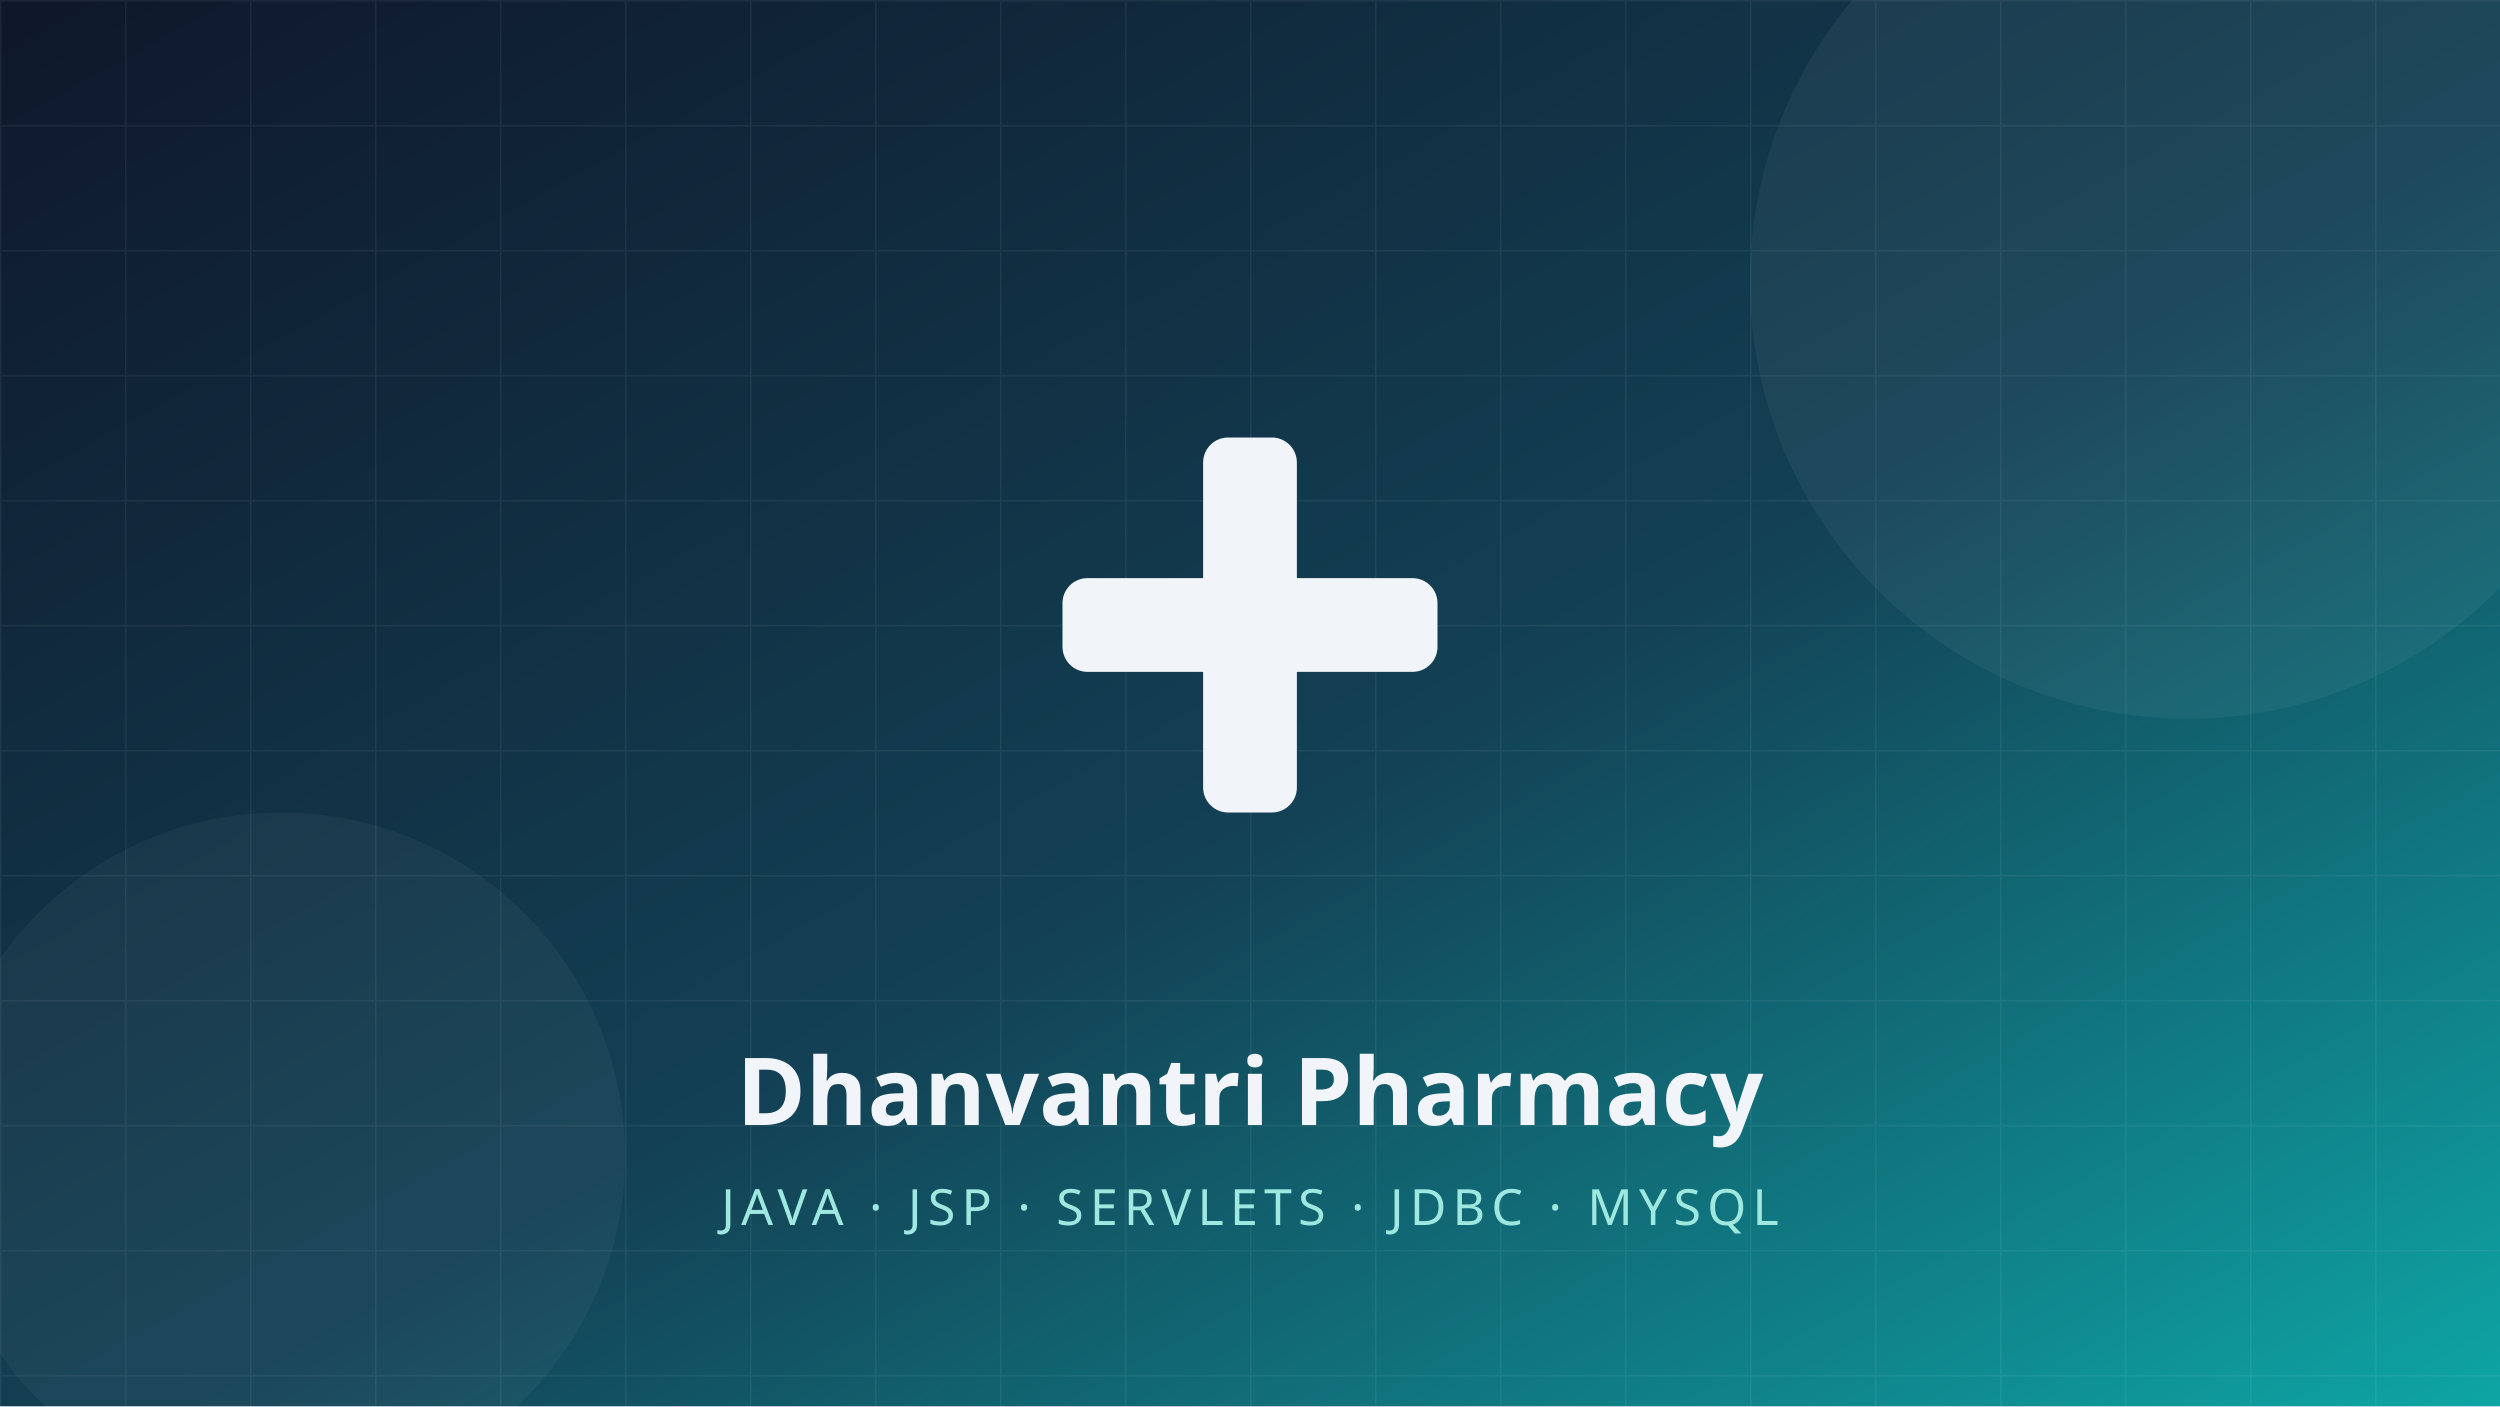
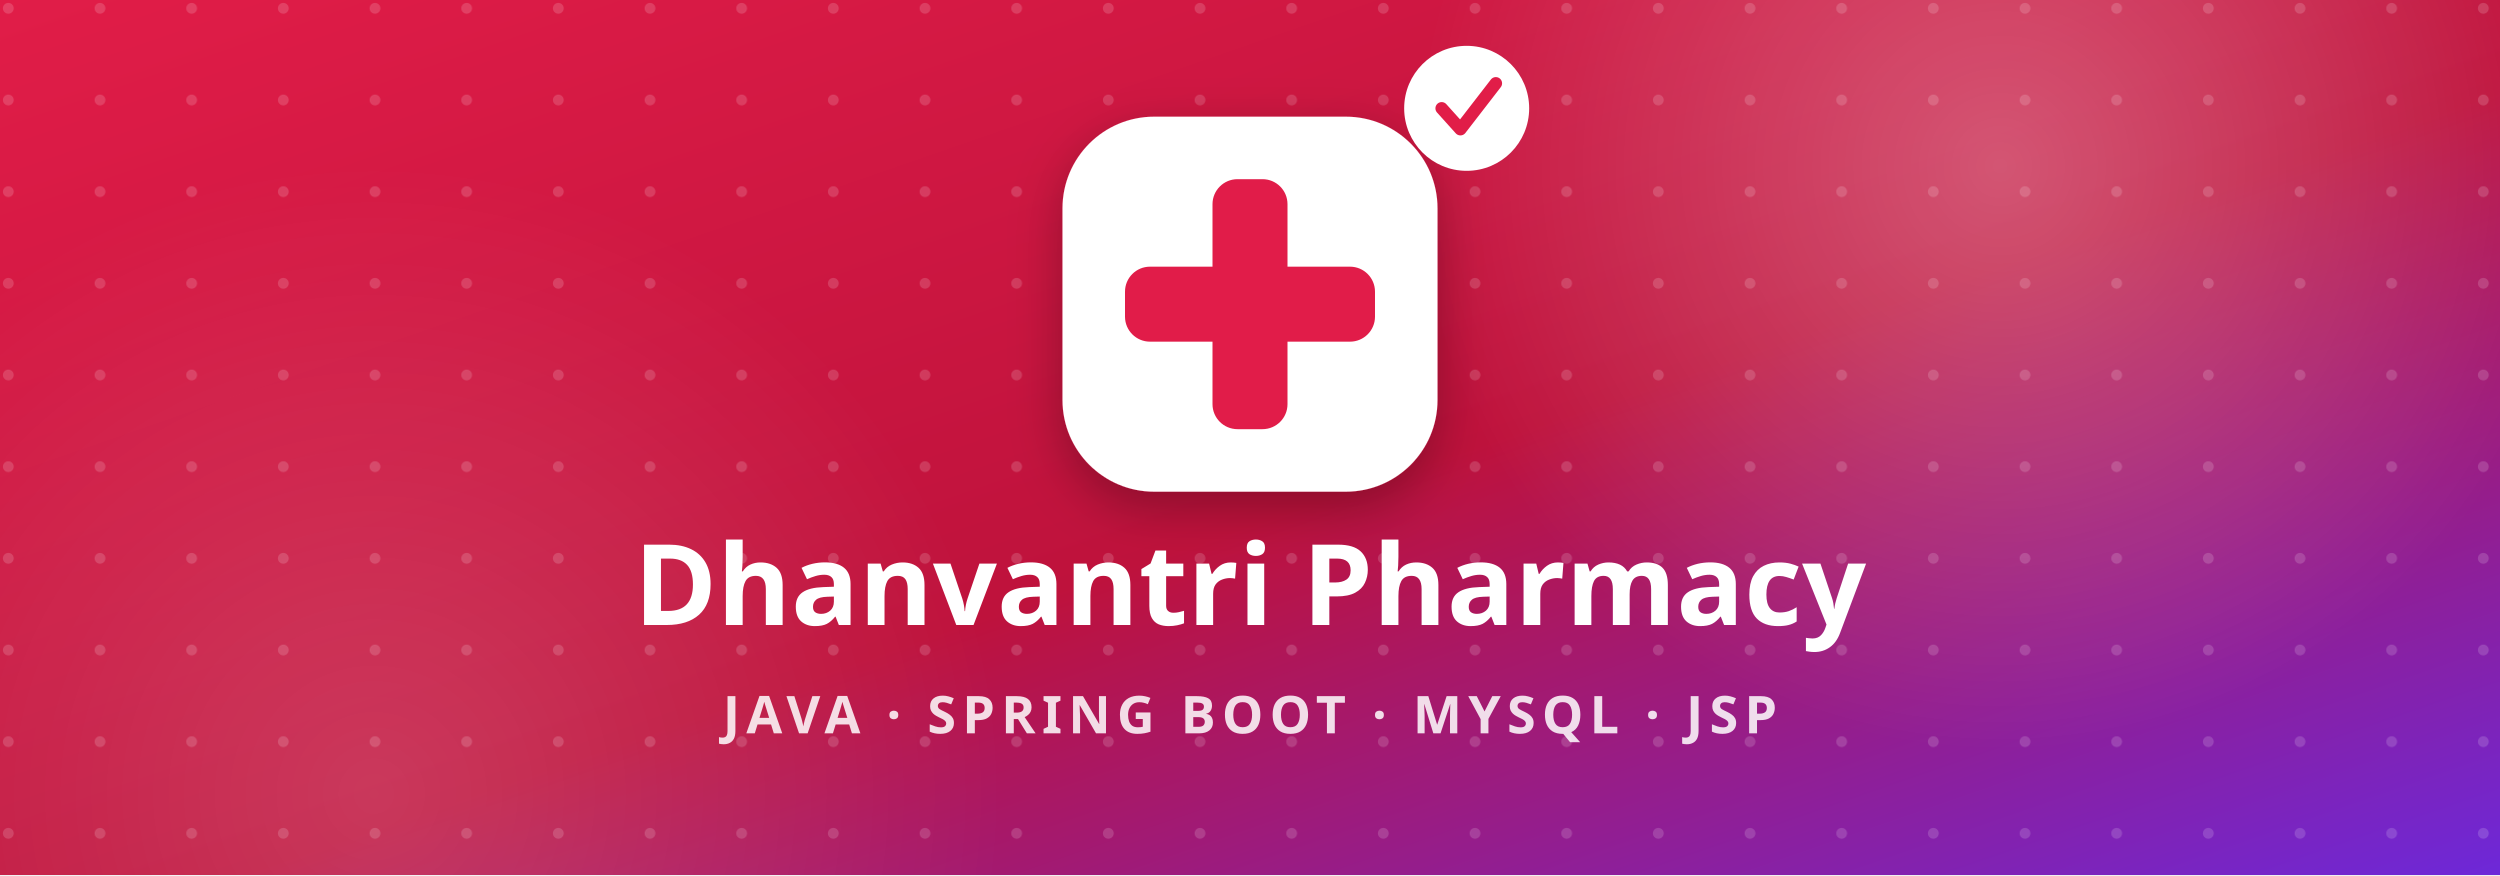
- <svg xmlns="http://www.w3.org/2000/svg" viewBox="0 0 800 450">
+ <svg xmlns="http://www.w3.org/2000/svg" viewBox="0 0 600 210" role="img" aria-label="Dhanvantri Pharmacy project banner">
  <defs>
-     <linearGradient id="g3" x1="0%" y1="0%" x2="100%" y2="100%">
-       <stop offset="0%" stop-color="#0F172A" />
-       <stop offset="55%" stop-color="#134155" />
-       <stop offset="100%" stop-color="#0EA5A5" />
+     <linearGradient id="bgGrad" x1="0%" y1="0%" x2="100%" y2="100%">
+       <stop offset="0%" stop-color="#E11D48" />
+       <stop offset="55%" stop-color="#BE123C" />
+       <stop offset="100%" stop-color="#6D28D9" />
    </linearGradient>
-     <pattern id="grid3" width="40" height="40" patternUnits="userSpaceOnUse">
-       <path d="M40 0H0V40" fill="none" stroke="rgba(255,255,255,0.06)" stroke-width="1" />
+     <radialGradient id="glowA" cx="50%" cy="50%" r="50%">
+       <stop offset="0%" stop-color="#ffffff" stop-opacity="0.28" />
+       <stop offset="100%" stop-color="#ffffff" stop-opacity="0" />
+     </radialGradient>
+     <radialGradient id="glowB" cx="50%" cy="50%" r="50%">
+       <stop offset="0%" stop-color="#ffffff" stop-opacity="0.16" />
+       <stop offset="100%" stop-color="#ffffff" stop-opacity="0" />
+     </radialGradient>
+     <pattern id="dotGrid" width="22" height="22" patternUnits="userSpaceOnUse">
+       <circle cx="2" cy="2" r="1.3" fill="#ffffff" opacity="0.16" />
    </pattern>
+     <filter id="softShadow" x="-30%" y="-30%" width="160%" height="160%">
+       <feDropShadow dx="0" dy="4" stdDeviation="6" flood-color="#000000" flood-opacity="0.28" />
+     </filter>
  </defs>
-   <rect width="800" height="450" fill="url(#g3)" />
-   <rect width="800" height="450" fill="url(#grid3)" />
-   <circle cx="700" cy="90" r="140" fill="rgba(255,255,255,0.05)" />
-   <circle cx="90" cy="370" r="110" fill="rgba(255,255,255,0.04)" />
-   <g transform="translate(340,140)">
-     <rect x="45" y="0" width="30" height="120" rx="8" fill="#F1F5F9" />
-     <rect x="0" y="45" width="120" height="30" rx="8" fill="#F1F5F9" />
+   <rect width="600" height="210" fill="url(#bgGrad)" />
+   <rect width="600" height="210" fill="url(#dotGrid)" />
+   <circle cx="480" cy="40" r="140" fill="url(#glowA)" />
+   <circle cx="90" cy="190" r="150" fill="url(#glowB)" />
+   <g filter="url(#softShadow)">
+     <rect x="255" y="28" width="90" height="90" rx="22" fill="#ffffff" />
+     <g transform="translate(300,73)">
+       <rect x="-9" y="-30" width="18" height="60" rx="6" fill="#E11D48" />
+       <rect x="-30" y="-9" width="60" height="18" rx="6" fill="#E11D48" />
+     </g>
  </g>
-   <text x="400" y="360" font-family="Sora, sans-serif" font-size="30" font-weight="700" fill="#F1F5F9" text-anchor="middle">Dhanvantri Pharmacy</text>
-   <text x="400" y="392" font-family="Poppins, sans-serif" font-size="16" fill="#9FE8E0" text-anchor="middle" letter-spacing="2">JAVA · JSP · SERVLETS · JDBC · MYSQL</text>
+   <g transform="translate(352,26)">
+     <circle r="15" fill="#ffffff" />
+     <path d="M-6,0 L-1.5,5 L7,-6" stroke="#E11D48" stroke-width="3" fill="none" stroke-linecap="round" stroke-linejoin="round" />
+   </g>
+   <text x="300" y="150" text-anchor="middle" font-family="'Sora','Poppins',sans-serif" font-size="27" font-weight="700" fill="#ffffff">
+     Dhanvantri Pharmacy
+   </text>
+   <text x="300" y="176" text-anchor="middle" font-family="'Poppins',sans-serif" font-size="12.5" font-weight="600" letter-spacing="1.5" fill="#ffffff" fill-opacity="0.85">
+     JAVA · SPRING BOOT · MYSQL · JSP
+   </text>
</svg>
